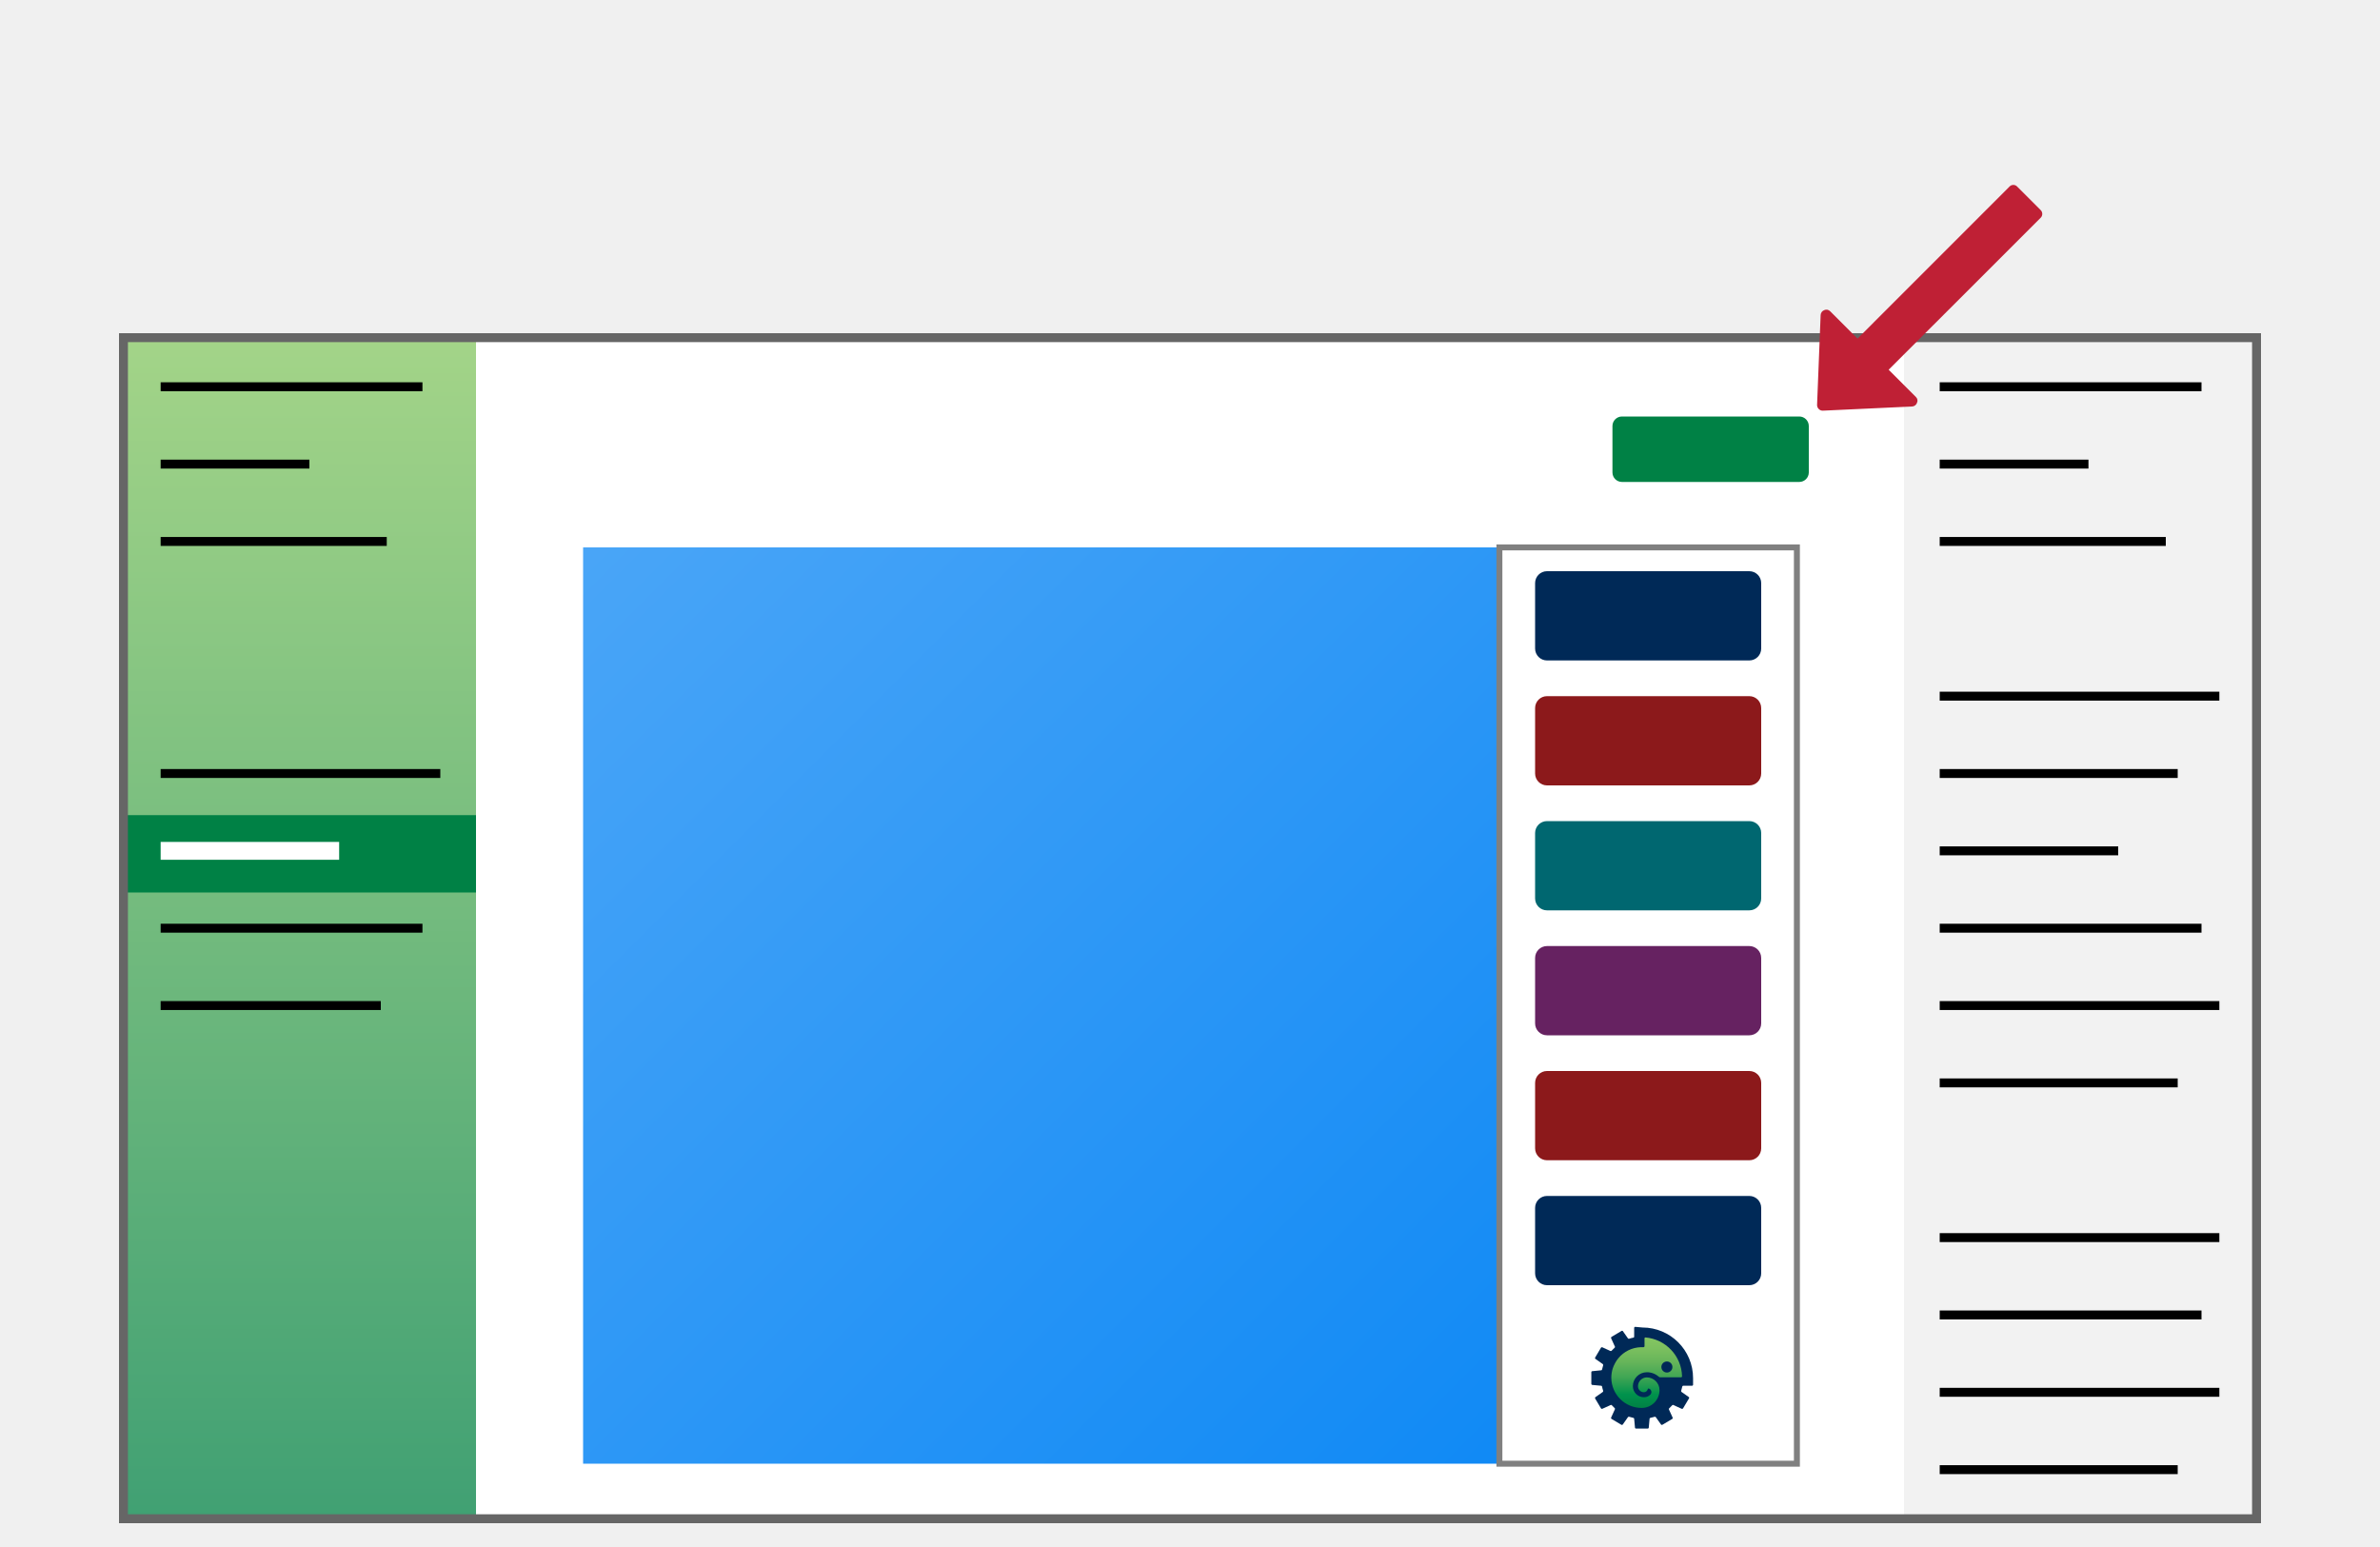
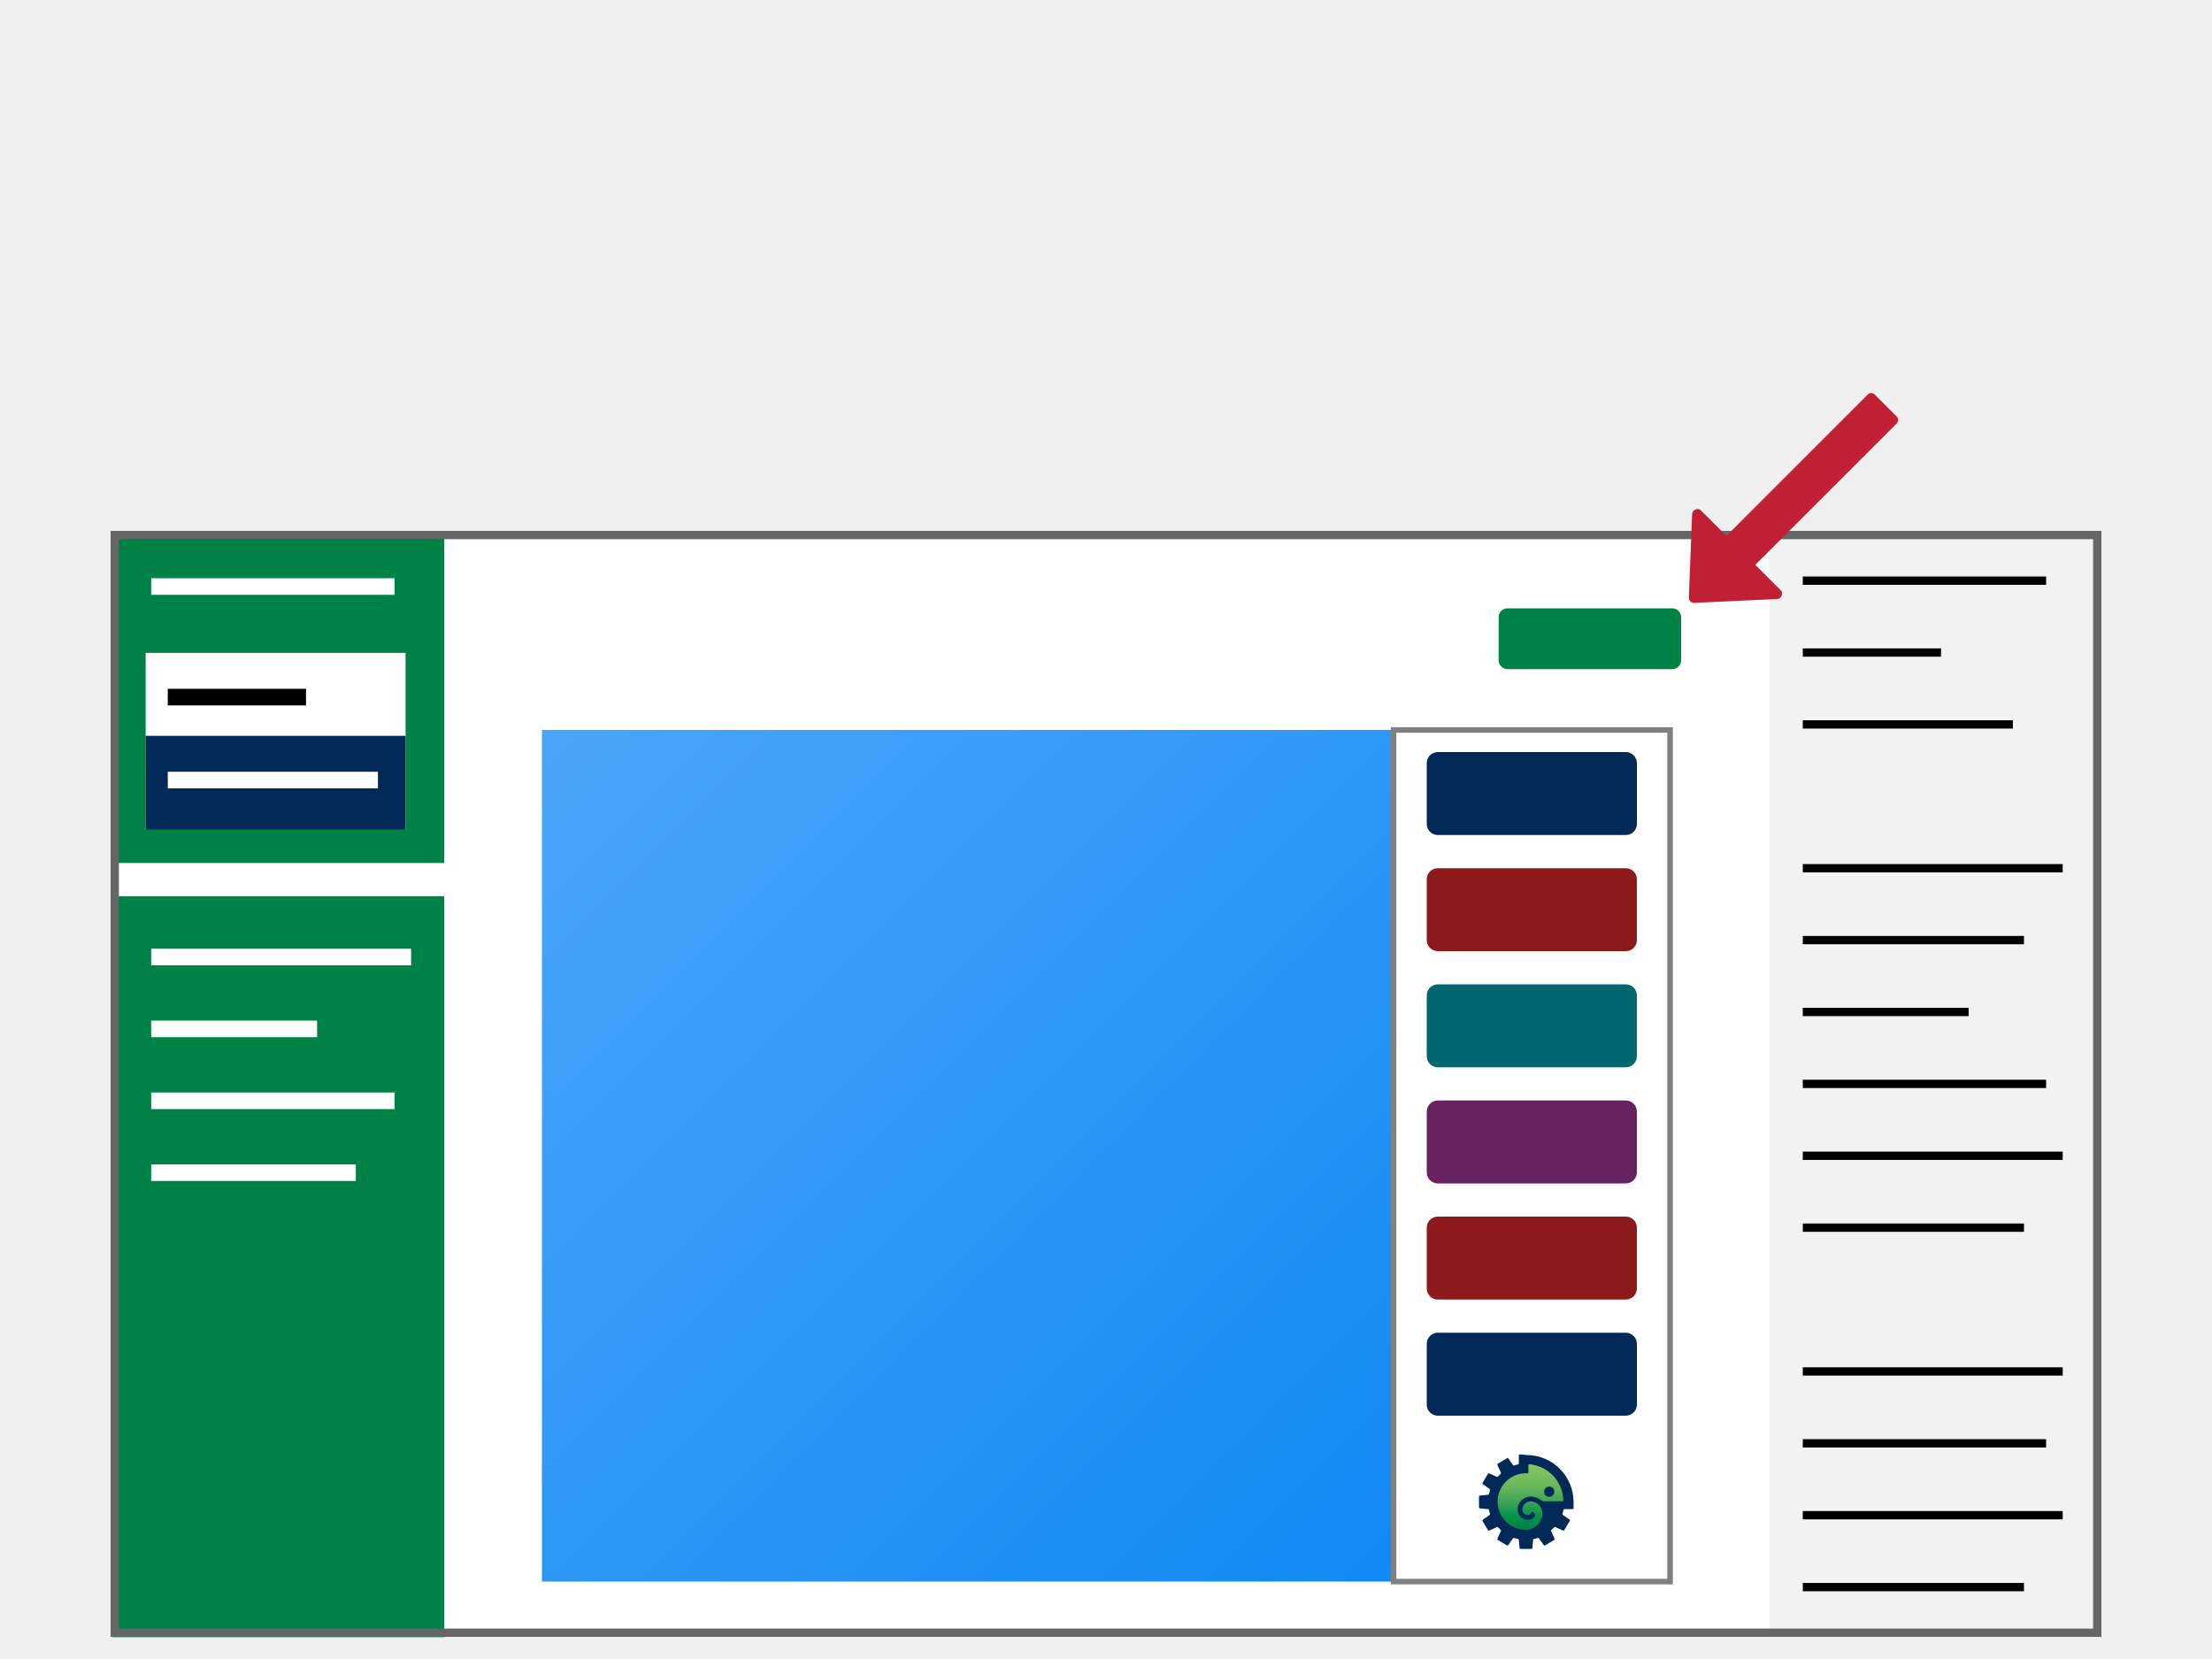
- <svg xmlns="http://www.w3.org/2000/svg" viewBox="0 40 400 260">
+ <svg xmlns="http://www.w3.org/2000/svg" viewBox="0 0 400 300">
  <defs>
-     <style>.a,.h{fill:#fff;}.b{fill:url(#a);}.c{stroke:#000;stroke-width:1.5px;}.c,.e,.h{stroke-miterlimit:10;}.d{fill:#008145;}.e{stroke:#fff;stroke-width:3px;}.f{fill:#f2f2f2;}.g{fill:url(#b);}.h{stroke:gray;}.i{fill:#002957;}.j{fill:#8c191b;}.k{fill:#006770;}.l{fill:#662261;}.m{fill:url(#c);}.n{fill:#666;}.o{fill:#bf2035;}</style>
-     <linearGradient id="a" x1="50" y1="96.91" x2="50" y2="295.94" gradientUnits="userSpaceOnUse">
-       <stop offset="0" stop-color="#a3d488" />
-       <stop offset="1" stop-color="#40a073" />
-     </linearGradient>
-     <linearGradient id="b" x1="99.19" y1="133.19" x2="250.07" y2="284.07" gradientUnits="userSpaceOnUse">
+     <style>.a,.e{fill:#fff;}.b{fill:#f2f2f2;}.c,.n{stroke:#000;}.c,.e,.l,.m,.n{stroke-miterlimit:10;}.c{stroke-width:1.5px;}.d{fill:url(#a);}.e{stroke:gray;}.f{fill:#002957;}.g{fill:#8c191b;}.h{fill:#006770;}.i{fill:#662261;}.j{fill:url(#b);}.k{fill:#008145;}.l,.m{stroke:#fff;}.l,.m,.n{stroke-width:3px;}.m{fill:none;}.o{fill:#666;}.p{fill:#bf2035;}</style>
+     <linearGradient id="a" x1="99.19" y1="133.19" x2="250.07" y2="284.07" gradientUnits="userSpaceOnUse">
      <stop offset="0" stop-color="#49a5f7" />
      <stop offset="1" stop-color="#118af5" />
    </linearGradient>
-     <linearGradient id="c" x1="276.74" y1="345.38" x2="276.74" y2="357.22" gradientTransform="matrix(1, 0, 0, -1, 0, 622)" gradientUnits="userSpaceOnUse">
+     <linearGradient id="b" x1="276.74" y1="345.38" x2="276.74" y2="357.22" gradientTransform="matrix(1, 0, 0, -1, 0, 622)" gradientUnits="userSpaceOnUse">
      <stop offset="0" stop-color="#008145" />
      <stop offset="0.19" stop-color="#00924c" />
      <stop offset="0.43" stop-color="#3fa554" />
      <stop offset="0.65" stop-color="#66b55a" />
      <stop offset="0.85" stop-color="#7cc05f" />
      <stop offset="1" stop-color="#84c661" />
    </linearGradient>
  </defs>
  <rect class="a" x="21" y="96" width="359" height="199" />
-   <rect class="b" x="20" y="96" width="60" height="200" />
-   <line class="c" x1="27" y1="105" x2="71" y2="105" />
-   <line class="c" x1="27" y1="118" x2="52" y2="118" />
-   <line class="c" x1="27" y1="131" x2="65" y2="131" />
-   <line class="c" x1="27" y1="170" x2="74" y2="170" />
-   <rect class="d" x="20" y="177" width="60" height="13" />
-   <line class="e" x1="27" y1="183" x2="57" y2="183" />
-   <line class="c" x1="27" y1="196" x2="71" y2="196" />
-   <line class="c" x1="27" y1="209" x2="64" y2="209" />
-   <rect class="f" x="320" y="96" width="60" height="200" />
+   <rect class="b" x="320" y="96" width="60" height="200" />
  <line class="c" x1="326" y1="105" x2="370" y2="105" />
  <line class="c" x1="326" y1="118" x2="351" y2="118" />
  <line class="c" x1="326" y1="131" x2="364" y2="131" />
  <line class="c" x1="326" y1="157" x2="373" y2="157" />
  <line class="c" x1="326" y1="170" x2="366" y2="170" />
  <line class="c" x1="326" y1="183" x2="356" y2="183" />
  <line class="c" x1="326" y1="196" x2="370" y2="196" />
  <line class="c" x1="326" y1="209" x2="373" y2="209" />
  <line class="c" x1="326" y1="222" x2="366" y2="222" />
  <line class="c" x1="326" y1="248" x2="373" y2="248" />
  <line class="c" x1="326" y1="261" x2="370" y2="261" />
  <line class="c" x1="326" y1="274" x2="373" y2="274" />
  <line class="c" x1="326" y1="287" x2="366" y2="287" />
-   <rect class="g" x="98" y="132" width="154" height="154" />
-   <rect class="h" x="252" y="132" width="50" height="154" />
-   <rect class="i" x="258" y="136" width="38" height="15" rx="2" />
-   <rect class="j" x="258" y="157" width="38" height="15" rx="2" />
-   <rect class="k" x="258" y="178" width="38" height="15" rx="2" />
-   <rect class="l" x="258" y="199" width="38" height="15" rx="2" />
-   <rect class="j" x="258" y="220" width="38" height="15" rx="2" />
-   <rect class="i" x="258" y="241" width="38" height="15" rx="2" />
-   <path class="i" d="M274.82,263a.18.18,0,0,0-.17.17v1.5a.14.14,0,0,1-.12.14,5.57,5.57,0,0,0-.73.19.18.18,0,0,1-.19-.06l-.88-1.25a.17.17,0,0,0-.21,0l-1.68,1a.18.18,0,0,0-.07.21l.63,1.39a.13.13,0,0,1,0,.18c-.19.18-.37.35-.54.54a.18.18,0,0,1-.19.05l-1.39-.63a.18.18,0,0,0-.2.06l-1,1.69a.16.16,0,0,0,.05.2l1.25.88a.2.2,0,0,1,.06.19,6.54,6.54,0,0,0-.19.73.15.15,0,0,1-.14.12l-1.52.15a.16.16,0,0,0-.14.15v2a.18.18,0,0,0,.14.16l1.52.14a.15.15,0,0,1,.14.12,5.57,5.57,0,0,0,.19.73.2.2,0,0,1-.06.19l-1.25.88a.19.19,0,0,0-.05.21l1,1.68a.17.17,0,0,0,.2.07l1.39-.63a.14.14,0,0,1,.19,0,6.88,6.88,0,0,0,.54.54.17.17,0,0,1,0,.19l-.63,1.38a.18.18,0,0,0,.07.21l1.68,1a.17.17,0,0,0,.21-.05l.88-1.25a.2.2,0,0,1,.19-.06,6.54,6.54,0,0,0,.73.19.16.16,0,0,1,.12.14l.14,1.52a.16.16,0,0,0,.16.14h2a.17.17,0,0,0,.15-.14l.14-1.52c0-.08.07-.12.13-.14a6,6,0,0,0,.73-.19.18.18,0,0,1,.18.06l.89,1.25a.17.17,0,0,0,.2.05l1.69-1a.19.19,0,0,0,.06-.21l-.63-1.38a.16.16,0,0,1,.05-.19,6.75,6.75,0,0,0,.53-.54c.05,0,.13-.08.19,0l1.39.63a.18.18,0,0,0,.21-.07l1-1.68a.16.16,0,0,0,0-.21l-1.25-.88a.18.18,0,0,1-.06-.19,6.54,6.54,0,0,0,.19-.73.15.15,0,0,1,.14-.12h1.5a.18.18,0,0,0,.17-.18v-1.1a8.51,8.51,0,0,0-8.51-8.51Z" />
-   <path class="m" d="M276.53,264.78a.14.14,0,0,0-.14.14v1.33a.18.18,0,0,1-.18.17h-.44a5.08,5.08,0,0,0-3.78,1.86,4.2,4.2,0,0,0-.55.82,5.7,5.7,0,0,0-.4.91,5.48,5.48,0,0,0-.23,1.52h0a5.1,5.1,0,0,0,5.1,5.1h0a3,3,0,0,0,3-3,2.14,2.14,0,0,0-2.13-2.13,1.49,1.49,0,0,0-1.49,1.49,1,1,0,0,0,1,1,.67.67,0,0,0,.65-.53.13.13,0,0,1,.14-.1.62.62,0,0,1,.32,1,1.46,1.46,0,0,1-1.11.47,1.86,1.86,0,0,1-1.86-1.86,2.35,2.35,0,0,1,2.35-2.34,3,3,0,0,1,2,.75.39.39,0,0,0,.27.1h3.5a.16.16,0,0,0,.15-.16A6.74,6.74,0,0,0,276.53,264.78Z" />
-   <path class="i" d="M280.15,270.68a.93.93,0,1,1,.93-.93A.93.93,0,0,1,280.15,270.68Z" />
-   <path class="n" d="M378.5,97.5v197H21.5V97.5h357M380,96H20V296H380V96Z" />
-   <rect class="d" x="271" y="110" width="33" height="11" rx="1.6" />
-   <path class="o" d="M322.18,107.71a.92.92,0,0,1-.82.61l-15,.7a.91.91,0,0,1-.68-.27.94.94,0,0,1-.29-.69l.6-15.12a.92.92,0,0,1,.61-.82.87.87,0,0,1,1,.2l4.59,4.59,25.53-25.54a.88.88,0,0,1,1.31,0l3.93,3.93a.91.91,0,0,1,0,1.31l-25.54,25.53,4.59,4.59A.84.84,0,0,1,322.18,107.71Z" />
+   <rect class="d" x="98" y="132" width="154" height="154" />
+   <rect class="e" x="252" y="132" width="50" height="154" />
+   <rect class="f" x="258" y="136" width="38" height="15" rx="2" />
+   <rect class="g" x="258" y="157" width="38" height="15" rx="2" />
+   <rect class="h" x="258" y="178" width="38" height="15" rx="2" />
+   <rect class="i" x="258" y="199" width="38" height="15" rx="2" />
+   <rect class="g" x="258" y="220" width="38" height="15" rx="2" />
+   <rect class="f" x="258" y="241" width="38" height="15" rx="2" />
+   <path class="f" d="M274.82,263a.18.18,0,0,0-.17.17v1.5a.14.14,0,0,1-.12.14,5.57,5.57,0,0,0-.73.19.18.18,0,0,1-.19-.06l-.88-1.25a.17.17,0,0,0-.21,0l-1.68,1a.18.18,0,0,0-.07.21l.63,1.39a.13.13,0,0,1,0,.18c-.19.18-.37.35-.54.54a.18.18,0,0,1-.19.05l-1.39-.63a.18.18,0,0,0-.2.06l-1,1.69a.16.16,0,0,0,.05.2l1.25.88a.2.2,0,0,1,.06.19,6.54,6.54,0,0,0-.19.73.15.15,0,0,1-.14.12l-1.52.15a.16.16,0,0,0-.14.15v2a.18.18,0,0,0,.14.16l1.52.14a.15.15,0,0,1,.14.12,5.57,5.57,0,0,0,.19.73.2.2,0,0,1-.06.19l-1.25.88a.19.19,0,0,0-.05.21l1,1.68a.17.17,0,0,0,.2.07l1.39-.63a.14.14,0,0,1,.19,0,6.88,6.88,0,0,0,.54.54.17.17,0,0,1,0,.19l-.63,1.38a.18.18,0,0,0,.07.21l1.68,1a.17.17,0,0,0,.21-.05l.88-1.25a.2.2,0,0,1,.19-.06,6.54,6.54,0,0,0,.73.19.16.16,0,0,1,.12.14l.14,1.52a.16.16,0,0,0,.16.14h2a.17.17,0,0,0,.15-.14l.14-1.52c0-.08.07-.12.13-.14a6,6,0,0,0,.73-.19.18.18,0,0,1,.18.06l.89,1.25a.17.17,0,0,0,.2.05l1.69-1a.19.19,0,0,0,.06-.21l-.63-1.38a.16.16,0,0,1,.05-.19,6.75,6.75,0,0,0,.53-.54c.05,0,.13-.08.19,0l1.39.63a.18.18,0,0,0,.21-.07l1-1.68a.16.16,0,0,0,0-.21l-1.25-.88a.18.18,0,0,1-.06-.19,6.54,6.54,0,0,0,.19-.73.15.15,0,0,1,.14-.12h1.5a.18.18,0,0,0,.17-.18v-1.1a8.51,8.51,0,0,0-8.51-8.51Z" />
+   <path class="j" d="M276.53,264.78a.14.14,0,0,0-.14.14v1.33a.18.18,0,0,1-.18.17h-.44a5.08,5.08,0,0,0-3.78,1.86,4.2,4.2,0,0,0-.55.82,5.7,5.7,0,0,0-.4.91,5.48,5.48,0,0,0-.23,1.52h0a5.1,5.1,0,0,0,5.1,5.1h0a3,3,0,0,0,3-3,2.14,2.14,0,0,0-2.13-2.13,1.49,1.49,0,0,0-1.49,1.49,1,1,0,0,0,1,1,.67.67,0,0,0,.65-.53.13.13,0,0,1,.14-.1.62.62,0,0,1,.32,1,1.46,1.46,0,0,1-1.11.47,1.86,1.86,0,0,1-1.86-1.86,2.35,2.35,0,0,1,2.35-2.34,3,3,0,0,1,2,.75.39.39,0,0,0,.27.1h3.5a.16.16,0,0,0,.15-.16A6.74,6.74,0,0,0,276.53,264.78Z" />
+   <path class="f" d="M280.15,270.68a.93.93,0,1,1,.93-.93A.93.93,0,0,1,280.15,270.68Z" />
+   <rect class="k" x="271" y="110" width="33" height="11" rx="1.6" />
+   <rect class="k" x="20.34" y="162.06" width="60" height="134" />
+   <rect class="k" x="20.34" y="96.06" width="60" height="60" />
+   <line class="l" x1="27.34" y1="106.06" x2="71.34" y2="106.06" />
+   <line class="m" x1="27.34" y1="173.06" x2="74.34" y2="173.06" />
+   <line class="l" x1="27.34" y1="186.06" x2="57.34" y2="186.06" />
+   <line class="m" x1="27.34" y1="199.06" x2="71.34" y2="199.06" />
+   <line class="m" x1="27.34" y1="212.06" x2="64.34" y2="212.06" />
+   <rect class="a" x="26.34" y="118.06" width="47" height="32" />
+   <line class="n" x1="30.34" y1="126.06" x2="55.34" y2="126.06" />
+   <rect class="f" x="26.34" y="133.06" width="47" height="17" />
+   <line class="l" x1="30.34" y1="141.06" x2="68.34" y2="141.06" />
+   <path class="o" d="M378.5,97.5v197H21.5V97.5h357M380,96H20V296H380V96Z" />
+   <path class="p" d="M322.18,107.71a.92.92,0,0,1-.82.61l-15,.7a.91.91,0,0,1-.68-.27.94.94,0,0,1-.29-.69l.6-15.12a.92.92,0,0,1,.61-.82.87.87,0,0,1,1,.2l4.59,4.59,25.53-25.54a.88.88,0,0,1,1.31,0l3.93,3.93a.91.91,0,0,1,0,1.31l-25.54,25.53,4.59,4.59A.84.84,0,0,1,322.18,107.71Z" />
</svg>
